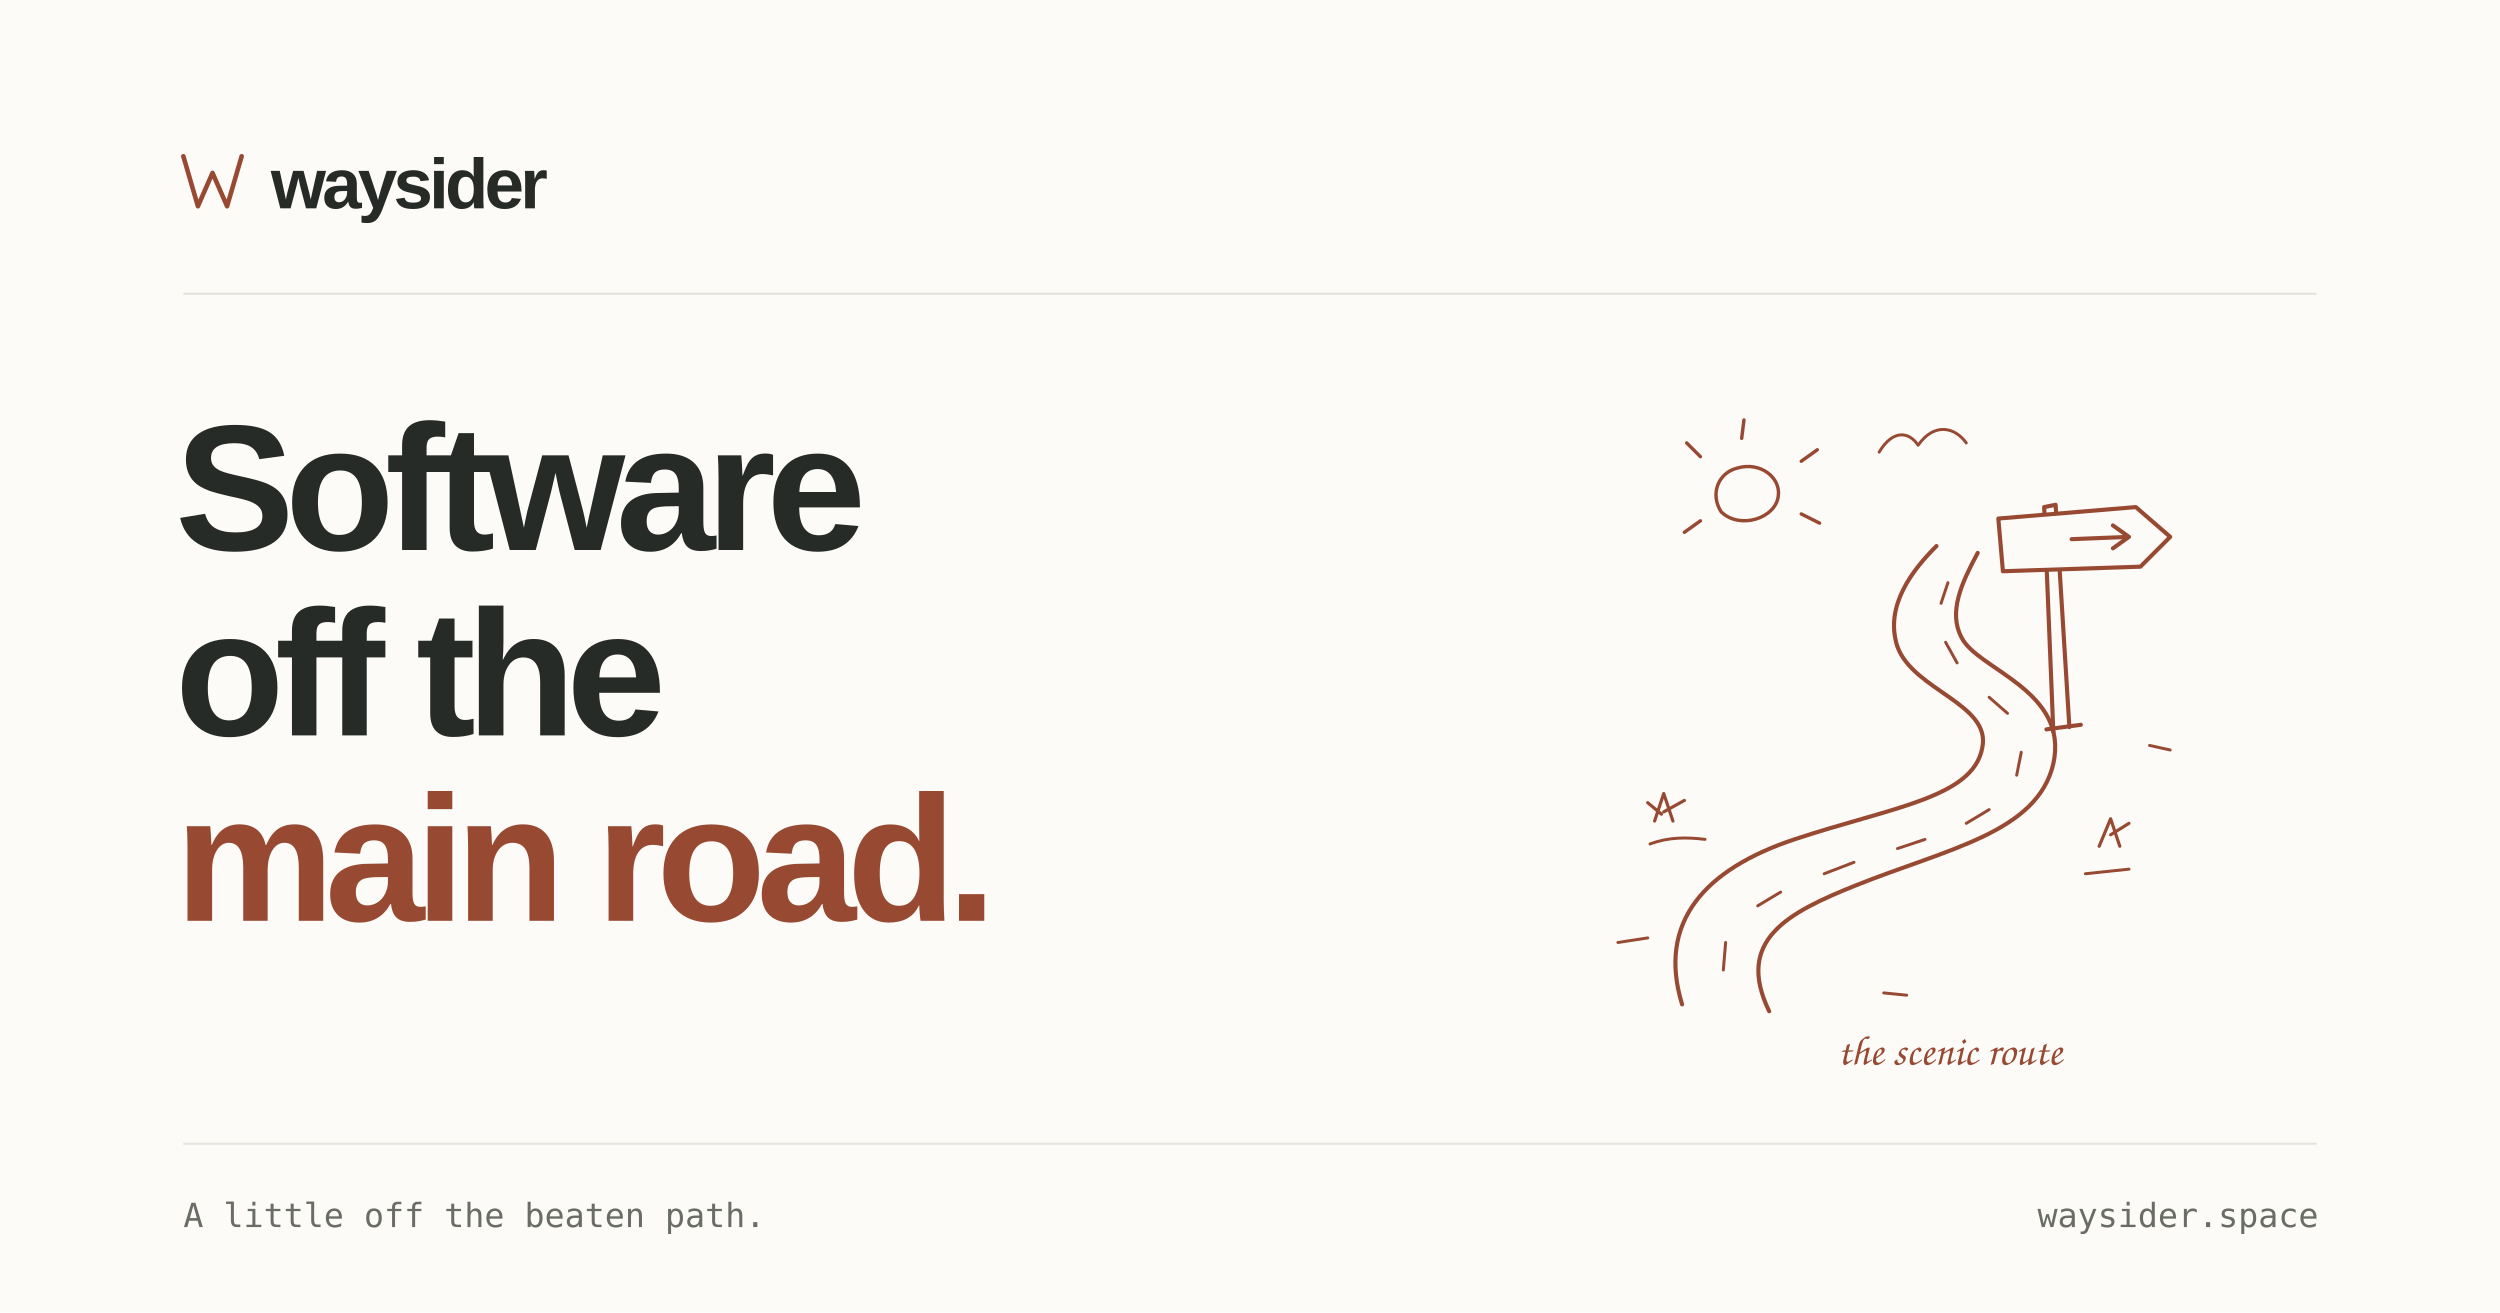
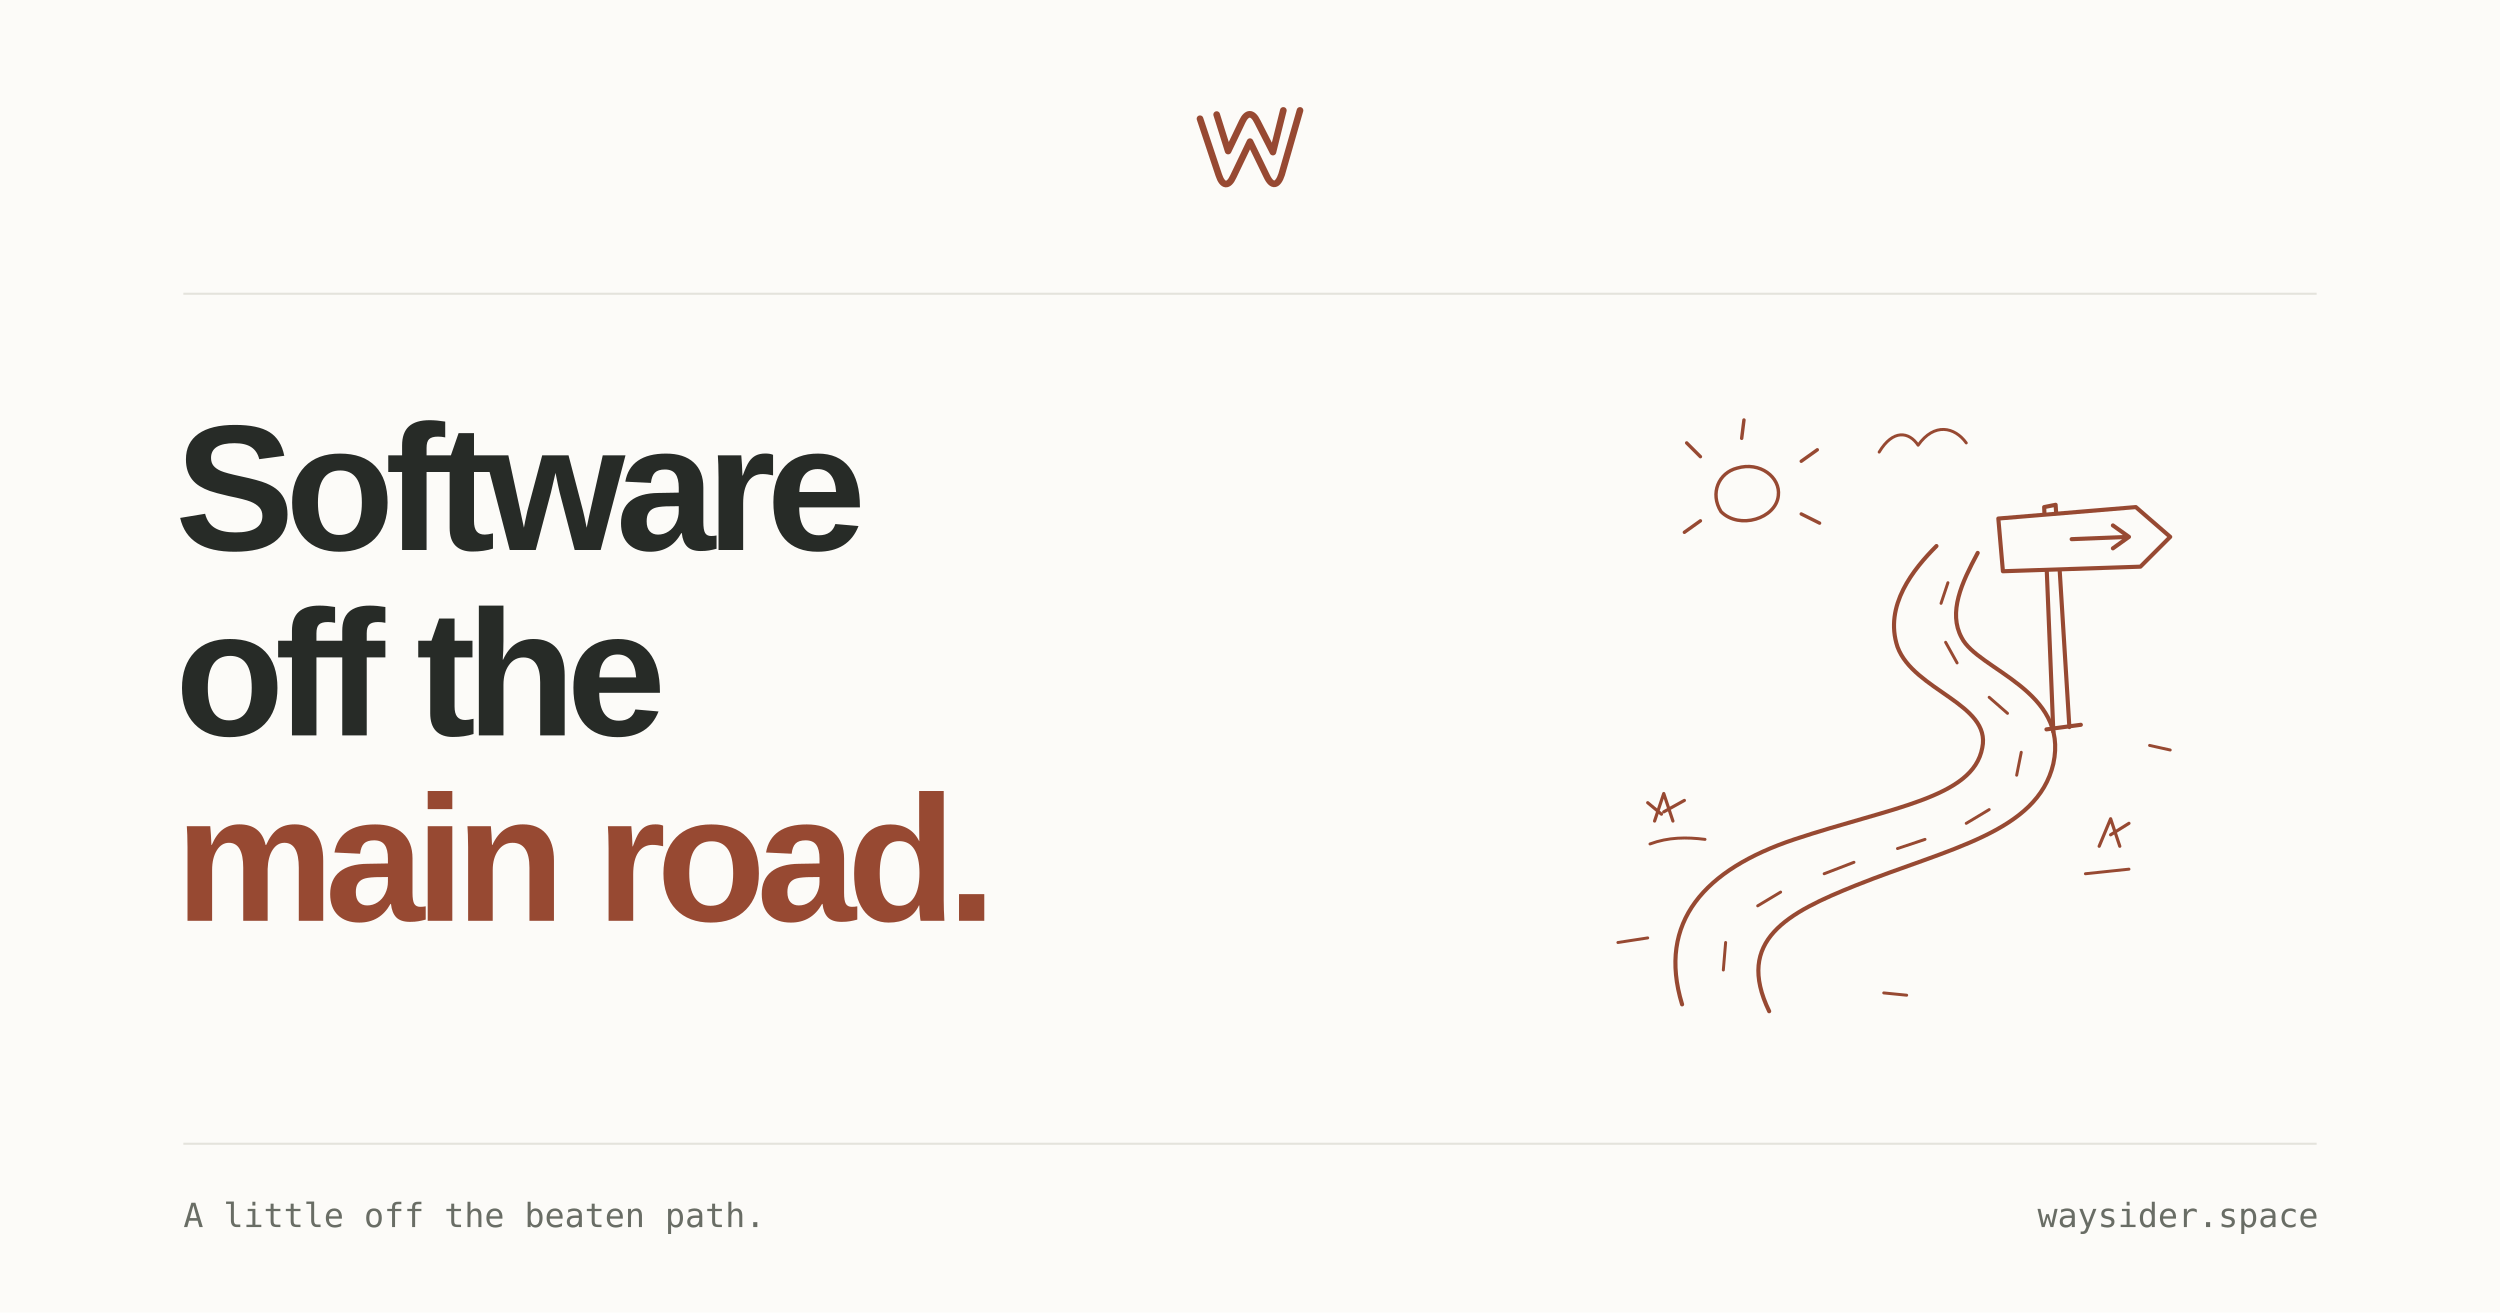
<svg xmlns="http://www.w3.org/2000/svg" width="1200" height="630" viewBox="0 0 1200 630">
  <rect width="1200" height="630" fill="#fcfbf8" />
-   <g fill="none" stroke="#974932" stroke-width="2.2" stroke-linecap="round" stroke-linejoin="round">
-     <path d="m88 75 7 24 7-16 7 16 7-24" />
+   <g transform="translate(568 40) scale(1)" fill="none" stroke="#974932" stroke-width="3.2" stroke-linecap="round" stroke-linejoin="round">
+     <path d="M8 17 17 44c1.8 5.5 4.7 5.8 7 .7L32 28l8 16.5c2.6 5.5 5.4 4.7 7.2-.8L56 13" />
+     <path d="m16 15 5.5 17.5 6.8-14.2c2.1-4.4 4.9-4.8 7.3.2L43 33l5-20" />
  </g>
-   <text x="130" y="100" fill="#272b27" font-family="DM Sans, Arial, sans-serif" font-size="34" font-weight="700" letter-spacing="-1.8">waysider</text>
  <path d="M88 141H1112" fill="none" stroke="#e4e3dc" />
  <g fill="#272b27" font-family="DM Sans, Arial, sans-serif" font-size="86" font-weight="600" letter-spacing="-4.5">
    <text x="84" y="264">Software</text>
    <text x="84" y="353">off the</text>
    <text x="84" y="442" fill="#974932">main road.</text>
  </g>
  <g transform="translate(726 162) scale(1.1)" fill="none" stroke="#974932" stroke-width="1.8" stroke-linecap="round" stroke-linejoin="round">
    <path d="M74 291c-11-36 10-59 49-72 42-14 78-18 82-40 4-19-30-25-37-44-6-18 7-34 17-44" />
    <path d="M112 294c-15-31 8-43 38-55 40-16 79-23 86-53 7-32-33-41-40-55-6-11 0-24 7-37" />
    <path d="m92 276 1-12m14-16 10-6m19-8 13-5m19-6 12-4m18-7 10-6m12-15 2-10m-6-17-8-7m-14-15-5-9m-2-17 3-9" stroke-width="1.3" />
    <path d="m236 172-4-98 5-1 6 97m-10 1 15-2" />
    <path d="m212 79 60-5 15 13-13 13-60 2Z" fill="#fcfbf8" />
    <path d="m244 88 25-1m-7-5 7 5-7 5" />
    <path d="m62 211 4-12 4 12m-5-3-6-5m7 4 9-5m181 20 5-12 4 12m-4-5 8-5" stroke-width="1.4" />
    <path d="M60 221c8-3 16-3 24-2m166 15 19-2M278 178l9 2m-241 84 13-2m103 24 10 1" stroke-width="1.3" />
    <path d="M91 76c-5-8-1-17 7-19 10-3 19 4 18 12-1 10-17 15-25 7Zm9-32 1-8m25 18 7-5m-7 28 8 4M82 52l-6-6m6 34-7 5" stroke-width="1.5" />
    <path d="M160 50c6-10 13-9 17-3 7-10 16-8 21-1" stroke-width="1.3" />
  </g>
-   <text x="882" y="511" fill="#974932" font-family="Chalkboard SE, Comic Sans MS, cursive" font-size="20">the scenic route</text>
  <path d="M88 549H1112" fill="none" stroke="#e4e3dc" />
  <g fill="#696d65" font-family="DM Mono, monospace" font-size="16">
    <text x="88" y="589">A little off the beaten path.</text>
    <text x="978" y="589">waysider.space</text>
  </g>
</svg>
